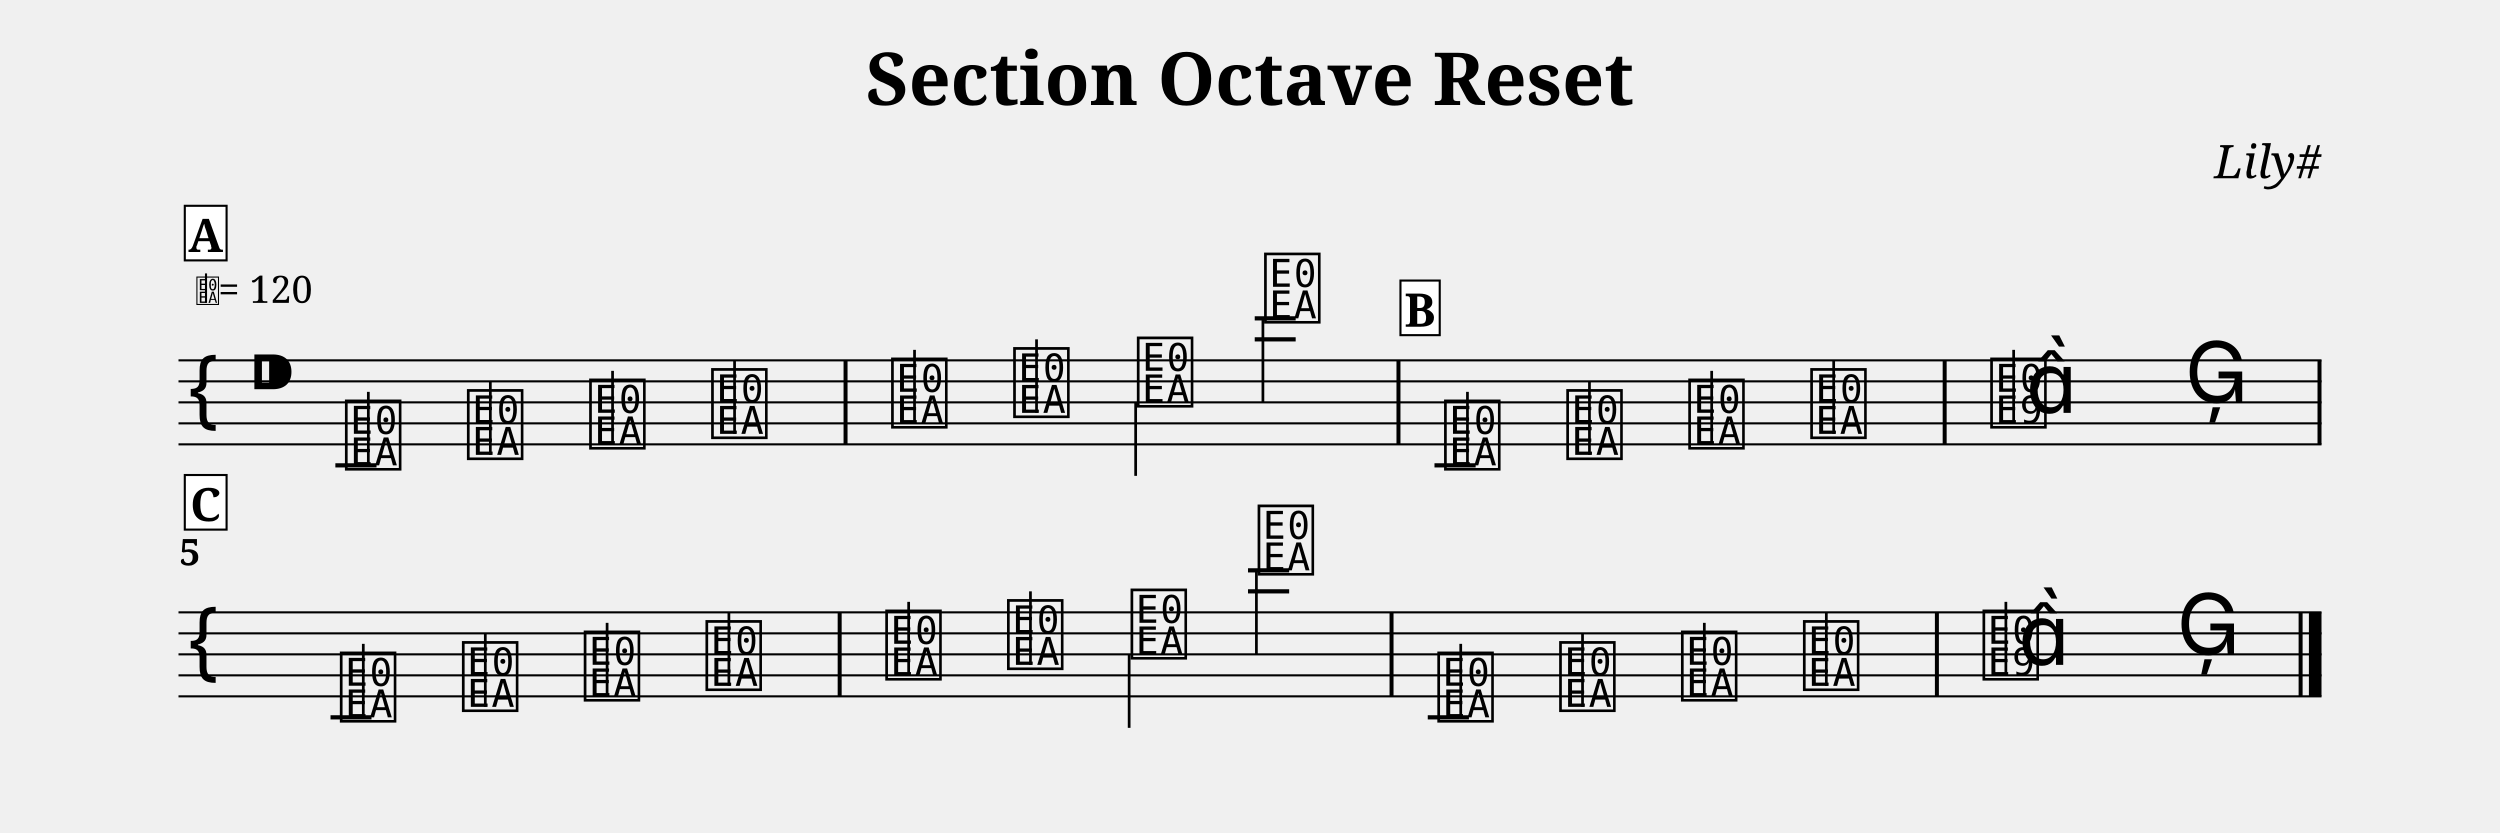
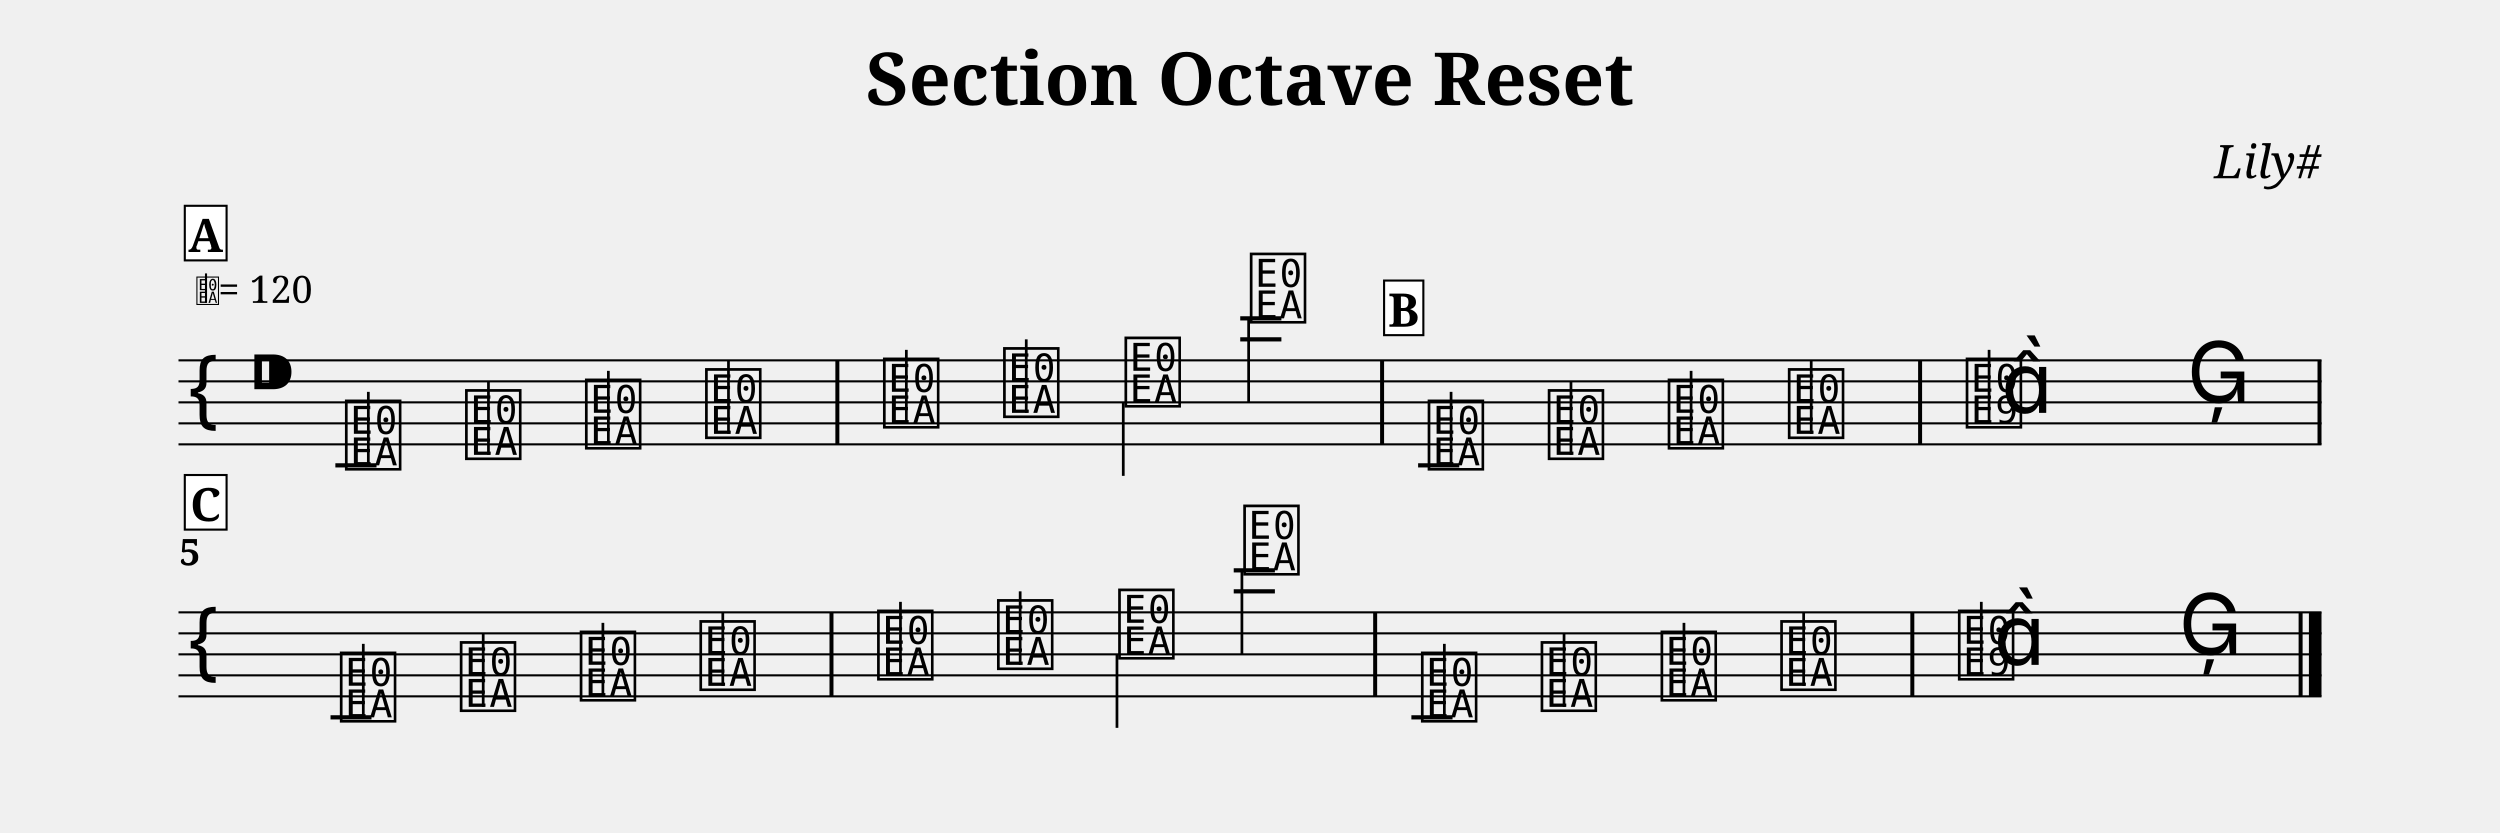
<svg xmlns="http://www.w3.org/2000/svg" width="1190.5" height="396.6" viewBox="0 0 119.05 39.66">
  <style>
  @font-face { font-family: 'Emmentaler'; src: local('Emmentaler'); }
  .music { font-family: 'Emmentaler', serif; }
</style>
  <text x="59.52" y="5.00" font-size="3.49" font-family="serif" font-weight="bold" text-anchor="middle" data-pos="108">Section Octave Reset</text>
  <text x="110.55" y="8.49" font-size="2.20" font-family="serif" font-style="italic" text-anchor="end" data-pos="140">Lily#</text>
  <g transform="translate(8.50,0.00) scale(1,1)">
    <line x1="0.00" y1="17.16" x2="102.05" y2="17.16" stroke="#000000" stroke-width="0.100" />
    <line x1="0.00" y1="18.16" x2="102.05" y2="18.16" stroke="#000000" stroke-width="0.100" />
    <line x1="0.00" y1="19.16" x2="102.05" y2="19.16" stroke="#000000" stroke-width="0.100" />
    <line x1="0.00" y1="20.16" x2="102.05" y2="20.16" stroke="#000000" stroke-width="0.100" />
    <line x1="0.00" y1="21.16" x2="102.05" y2="21.16" stroke="#000000" stroke-width="0.100" />
    <text class="music" x="0.30" y="20.16" font-size="4.00"></text>
    <text class="music" x="3.30" y="19.16" font-size="4.00" data-pos="159"></text>
    <line x1="7.47" y1="22.16" x2="9.43" y2="22.16" stroke="#000000" stroke-width="0.200" />
-     <line x1="51.25" y1="16.16" x2="53.20" y2="16.16" stroke="#000000" stroke-width="0.200" />
-     <line x1="51.25" y1="15.16" x2="53.20" y2="15.16" stroke="#000000" stroke-width="0.200" />
-     <line x1="59.81" y1="22.16" x2="61.77" y2="22.16" stroke="#000000" stroke-width="0.200" />
+     <line x1="50.56" y1="16.16" x2="52.52" y2="16.16" stroke="#000000" stroke-width="0.200" />
+     <line x1="50.56" y1="15.16" x2="52.52" y2="15.16" stroke="#000000" stroke-width="0.200" />
+     <line x1="59.03" y1="22.16" x2="60.99" y2="22.16" stroke="#000000" stroke-width="0.200" />
    <text class="music" x="7.80" y="22.16" font-size="4.00" data-pos="249"></text>
    <line x1="9.04" y1="22.16" x2="9.04" y2="18.66" stroke="#000000" stroke-width="0.130" />
-     <text class="music" x="13.61" y="21.66" font-size="4.00" data-pos="254"></text>
-     <line x1="14.85" y1="21.66" x2="14.85" y2="18.16" stroke="#000000" stroke-width="0.130" />
-     <text class="music" x="19.43" y="21.16" font-size="4.00" data-pos="256"></text>
-     <line x1="20.67" y1="21.16" x2="20.67" y2="17.66" stroke="#000000" stroke-width="0.130" />
-     <text class="music" x="25.24" y="20.66" font-size="4.00" data-pos="258"></text>
-     <line x1="26.48" y1="20.66" x2="26.48" y2="17.16" stroke="#000000" stroke-width="0.130" />
-     <text class="music" x="33.81" y="20.16" font-size="4.00" data-pos="262"></text>
-     <line x1="35.05" y1="20.16" x2="35.05" y2="16.66" stroke="#000000" stroke-width="0.130" />
-     <text class="music" x="39.62" y="19.66" font-size="4.00" data-pos="265"></text>
-     <line x1="40.86" y1="19.66" x2="40.86" y2="16.16" stroke="#000000" stroke-width="0.130" />
-     <text class="music" x="45.51" y="19.16" font-size="4.00" data-pos="267"></text>
-     <line x1="45.58" y1="19.16" x2="45.58" y2="22.66" stroke="#000000" stroke-width="0.130" />
-     <text class="music" x="51.57" y="15.16" font-size="4.00" data-pos="269"></text>
-     <line x1="51.64" y1="15.16" x2="51.64" y2="19.16" stroke="#000000" stroke-width="0.130" />
-     <text class="music" x="60.14" y="22.16" font-size="4.00" data-pos="349"></text>
-     <line x1="61.38" y1="22.16" x2="61.38" y2="18.66" stroke="#000000" stroke-width="0.130" />
-     <text class="music" x="65.96" y="21.66" font-size="4.00" data-pos="354"></text>
-     <line x1="67.19" y1="21.66" x2="67.19" y2="18.16" stroke="#000000" stroke-width="0.130" />
-     <text class="music" x="71.77" y="21.16" font-size="4.00" data-pos="356"></text>
-     <line x1="73.01" y1="21.16" x2="73.01" y2="17.66" stroke="#000000" stroke-width="0.130" />
-     <text class="music" x="77.58" y="20.66" font-size="4.00" data-pos="358"></text>
-     <line x1="78.82" y1="20.66" x2="78.82" y2="17.16" stroke="#000000" stroke-width="0.130" />
-     <text class="music" x="86.15" y="20.16" font-size="4.00" data-pos="362"></text>
-     <line x1="87.39" y1="20.16" x2="87.39" y2="16.66" stroke="#000000" stroke-width="0.130" />
-     <text class="music" x="87.97" y="19.66" font-size="4.00"></text>
-     <text class="music" x="95.54" y="19.16" font-size="4.00" data-pos="366"></text>
-     <rect x="31.67" y="17.16" width="0.19" height="4.00" fill="#000000" />
-     <rect x="58.00" y="17.16" width="0.19" height="4.00" fill="#000000" />
-     <rect x="84.01" y="17.16" width="0.19" height="4.00" fill="#000000" />
+     <text class="music" x="13.52" y="21.66" font-size="4.00" data-pos="254"></text>
+     <line x1="14.76" y1="21.66" x2="14.76" y2="18.16" stroke="#000000" stroke-width="0.130" />
+     <text class="music" x="19.23" y="21.16" font-size="4.00" data-pos="256"></text>
+     <line x1="20.47" y1="21.16" x2="20.47" y2="17.66" stroke="#000000" stroke-width="0.130" />
+     <text class="music" x="24.95" y="20.66" font-size="4.00" data-pos="258"></text>
+     <line x1="26.19" y1="20.66" x2="26.19" y2="17.16" stroke="#000000" stroke-width="0.130" />
+     <text class="music" x="33.42" y="20.16" font-size="4.00" data-pos="262"></text>
+     <line x1="34.66" y1="20.16" x2="34.66" y2="16.66" stroke="#000000" stroke-width="0.130" />
+     <text class="music" x="39.14" y="19.66" font-size="4.00" data-pos="265"></text>
+     <line x1="40.37" y1="19.66" x2="40.37" y2="16.16" stroke="#000000" stroke-width="0.130" />
+     <text class="music" x="44.92" y="19.16" font-size="4.00" data-pos="267"></text>
+     <line x1="44.99" y1="19.16" x2="44.99" y2="22.66" stroke="#000000" stroke-width="0.130" />
+     <text class="music" x="50.89" y="15.16" font-size="4.00" data-pos="269"></text>
+     <line x1="50.96" y1="15.16" x2="50.96" y2="19.16" stroke="#000000" stroke-width="0.130" />
+     <text class="music" x="59.36" y="22.16" font-size="4.00" data-pos="349"></text>
+     <line x1="60.60" y1="22.16" x2="60.60" y2="18.66" stroke="#000000" stroke-width="0.130" />
+     <text class="music" x="65.08" y="21.66" font-size="4.00" data-pos="354"></text>
+     <line x1="66.31" y1="21.66" x2="66.31" y2="18.16" stroke="#000000" stroke-width="0.130" />
+     <text class="music" x="70.79" y="21.16" font-size="4.00" data-pos="356"></text>
+     <line x1="72.03" y1="21.16" x2="72.03" y2="17.66" stroke="#000000" stroke-width="0.130" />
+     <text class="music" x="76.51" y="20.66" font-size="4.00" data-pos="358"></text>
+     <line x1="77.75" y1="20.66" x2="77.75" y2="17.16" stroke="#000000" stroke-width="0.130" />
+     <text class="music" x="84.98" y="20.16" font-size="4.00" data-pos="362"></text>
+     <line x1="86.22" y1="20.16" x2="86.22" y2="16.66" stroke="#000000" stroke-width="0.130" />
+     <text class="music" x="86.80" y="19.66" font-size="4.00"></text>
+     <text class="music" x="95.64" y="19.16" font-size="4.00" data-pos="366"></text>
+     <rect x="31.28" y="17.16" width="0.19" height="4.00" fill="#000000" />
+     <rect x="57.22" y="17.16" width="0.19" height="4.00" fill="#000000" />
+     <rect x="82.84" y="17.16" width="0.19" height="4.00" fill="#000000" />
    <rect x="101.86" y="17.16" width="0.19" height="4.00" fill="#000000" />
    <line x1="0.00" y1="29.16" x2="102.05" y2="29.16" stroke="#000000" stroke-width="0.100" />
    <line x1="0.00" y1="30.16" x2="102.05" y2="30.16" stroke="#000000" stroke-width="0.100" />
    <line x1="0.00" y1="31.16" x2="102.05" y2="31.16" stroke="#000000" stroke-width="0.100" />
    <line x1="0.00" y1="32.16" x2="102.05" y2="32.16" stroke="#000000" stroke-width="0.100" />
    <line x1="0.00" y1="33.16" x2="102.05" y2="33.16" stroke="#000000" stroke-width="0.100" />
    <text class="music" x="0.30" y="32.16" font-size="4.00"></text>
    <line x1="7.24" y1="34.16" x2="9.19" y2="34.16" stroke="#000000" stroke-width="0.200" />
-     <line x1="50.93" y1="28.16" x2="52.89" y2="28.16" stroke="#000000" stroke-width="0.200" />
-     <line x1="50.93" y1="27.16" x2="52.89" y2="27.16" stroke="#000000" stroke-width="0.200" />
-     <line x1="59.49" y1="34.16" x2="61.45" y2="34.16" stroke="#000000" stroke-width="0.200" />
+     <line x1="50.25" y1="28.16" x2="52.21" y2="28.16" stroke="#000000" stroke-width="0.200" />
+     <line x1="50.25" y1="27.16" x2="52.21" y2="27.16" stroke="#000000" stroke-width="0.200" />
+     <line x1="58.71" y1="34.16" x2="60.67" y2="34.16" stroke="#000000" stroke-width="0.200" />
    <text class="music" x="7.56" y="34.16" font-size="4.00" data-pos="249"></text>
    <line x1="8.80" y1="34.16" x2="8.80" y2="30.66" stroke="#000000" stroke-width="0.130" />
-     <text class="music" x="13.37" y="33.66" font-size="4.00" data-pos="254"></text>
-     <line x1="14.61" y1="33.66" x2="14.61" y2="30.16" stroke="#000000" stroke-width="0.130" />
-     <text class="music" x="19.17" y="33.16" font-size="4.00" data-pos="256"></text>
-     <line x1="20.41" y1="33.16" x2="20.41" y2="29.66" stroke="#000000" stroke-width="0.130" />
-     <text class="music" x="24.97" y="32.66" font-size="4.00" data-pos="258"></text>
-     <line x1="26.21" y1="32.66" x2="26.21" y2="29.16" stroke="#000000" stroke-width="0.130" />
-     <text class="music" x="33.53" y="32.16" font-size="4.00" data-pos="262"></text>
-     <line x1="34.77" y1="32.16" x2="34.77" y2="28.66" stroke="#000000" stroke-width="0.130" />
-     <text class="music" x="39.33" y="31.66" font-size="4.00" data-pos="265"></text>
-     <line x1="40.57" y1="31.66" x2="40.57" y2="28.16" stroke="#000000" stroke-width="0.130" />
-     <text class="music" x="45.21" y="31.16" font-size="4.00" data-pos="267"></text>
-     <line x1="45.27" y1="31.16" x2="45.27" y2="34.66" stroke="#000000" stroke-width="0.130" />
-     <text class="music" x="51.26" y="27.16" font-size="4.00" data-pos="269"></text>
-     <line x1="51.33" y1="27.16" x2="51.33" y2="31.16" stroke="#000000" stroke-width="0.130" />
-     <text class="music" x="59.82" y="34.16" font-size="4.00" data-pos="349"></text>
-     <line x1="61.06" y1="34.16" x2="61.06" y2="30.66" stroke="#000000" stroke-width="0.130" />
-     <text class="music" x="65.62" y="33.66" font-size="4.00" data-pos="354"></text>
-     <line x1="66.86" y1="33.66" x2="66.86" y2="30.16" stroke="#000000" stroke-width="0.130" />
-     <text class="music" x="71.42" y="33.16" font-size="4.00" data-pos="356"></text>
-     <line x1="72.66" y1="33.16" x2="72.66" y2="29.66" stroke="#000000" stroke-width="0.130" />
-     <text class="music" x="77.23" y="32.66" font-size="4.00" data-pos="358"></text>
-     <line x1="78.47" y1="32.66" x2="78.47" y2="29.16" stroke="#000000" stroke-width="0.130" />
-     <text class="music" x="85.78" y="32.16" font-size="4.00" data-pos="362"></text>
-     <line x1="87.02" y1="32.16" x2="87.02" y2="28.66" stroke="#000000" stroke-width="0.130" />
-     <text class="music" x="87.61" y="31.66" font-size="4.00"></text>
-     <text class="music" x="95.15" y="31.16" font-size="4.00" data-pos="366"></text>
-     <rect x="31.39" y="29.16" width="0.19" height="4.00" fill="#000000" />
-     <rect x="57.67" y="29.16" width="0.19" height="4.00" fill="#000000" />
-     <rect x="83.64" y="29.16" width="0.19" height="4.00" fill="#000000" />
+     <text class="music" x="13.27" y="33.66" font-size="4.00" data-pos="254"></text>
+     <line x1="14.51" y1="33.66" x2="14.51" y2="30.16" stroke="#000000" stroke-width="0.130" />
+     <text class="music" x="18.98" y="33.16" font-size="4.00" data-pos="256"></text>
+     <line x1="20.21" y1="33.16" x2="20.21" y2="29.66" stroke="#000000" stroke-width="0.130" />
+     <text class="music" x="24.68" y="32.66" font-size="4.00" data-pos="258"></text>
+     <line x1="25.92" y1="32.66" x2="25.92" y2="29.16" stroke="#000000" stroke-width="0.130" />
+     <text class="music" x="33.14" y="32.16" font-size="4.00" data-pos="262"></text>
+     <line x1="34.38" y1="32.16" x2="34.38" y2="28.66" stroke="#000000" stroke-width="0.130" />
+     <text class="music" x="38.85" y="31.66" font-size="4.00" data-pos="265"></text>
+     <line x1="40.08" y1="31.66" x2="40.08" y2="28.16" stroke="#000000" stroke-width="0.130" />
+     <text class="music" x="44.62" y="31.16" font-size="4.00" data-pos="267"></text>
+     <line x1="44.69" y1="31.16" x2="44.69" y2="34.66" stroke="#000000" stroke-width="0.130" />
+     <text class="music" x="50.58" y="27.16" font-size="4.00" data-pos="269"></text>
+     <line x1="50.64" y1="27.16" x2="50.64" y2="31.16" stroke="#000000" stroke-width="0.130" />
+     <text class="music" x="59.04" y="34.16" font-size="4.00" data-pos="349"></text>
+     <line x1="60.28" y1="34.16" x2="60.28" y2="30.66" stroke="#000000" stroke-width="0.130" />
+     <text class="music" x="64.74" y="33.66" font-size="4.00" data-pos="354"></text>
+     <line x1="65.98" y1="33.66" x2="65.98" y2="30.16" stroke="#000000" stroke-width="0.130" />
+     <text class="music" x="70.45" y="33.16" font-size="4.00" data-pos="356"></text>
+     <line x1="71.69" y1="33.16" x2="71.69" y2="29.66" stroke="#000000" stroke-width="0.130" />
+     <text class="music" x="76.15" y="32.66" font-size="4.00" data-pos="358"></text>
+     <line x1="77.39" y1="32.66" x2="77.39" y2="29.16" stroke="#000000" stroke-width="0.130" />
+     <text class="music" x="84.61" y="32.16" font-size="4.00" data-pos="362"></text>
+     <line x1="85.85" y1="32.16" x2="85.85" y2="28.66" stroke="#000000" stroke-width="0.130" />
+     <text class="music" x="86.44" y="31.66" font-size="4.00"></text>
+     <text class="music" x="95.25" y="31.16" font-size="4.00" data-pos="366"></text>
+     <rect x="31.00" y="29.16" width="0.19" height="4.00" fill="#000000" />
+     <rect x="56.89" y="29.16" width="0.19" height="4.00" fill="#000000" />
+     <rect x="82.47" y="29.16" width="0.19" height="4.00" fill="#000000" />
    <rect x="100.96" y="29.16" width="0.19" height="4.00" fill="#000000" />
    <rect x="101.45" y="29.16" width="0.60" height="4.00" fill="#000000" />
    <text x="0.05" y="26.92" font-size="1.75" font-family="serif" font-weight="bold" fill="#000000">5</text>
    <text class="music" x="0.80" y="14.42" font-size="1.60" data-pos="0"></text>
    <line x1="1.31" y1="14.42" x2="1.31" y2="13.02" stroke="#000000" stroke-width="0.100" data-pos="0" />
    <text x="1.90" y="14.42" font-size="1.80" font-family="serif" fill="#000000" data-pos="0">= 120</text>
    <rect x="0.30" y="9.80" width="1.99" height="2.60" fill="#FFFFFF" stroke="#000000" stroke-width="0.100" data-pos="432" />
    <text x="1.29" y="12.00" font-size="2.20" font-family="serif" font-weight="bold" text-anchor="middle" fill="#000000" data-pos="432">A</text>
-     <rect x="58.19" y="13.36" width="1.87" height="2.60" fill="#FFFFFF" stroke="#000000" stroke-width="0.100" data-pos="472" />
-     <text x="59.12" y="15.56" font-size="2.20" font-family="serif" font-weight="bold" text-anchor="middle" fill="#000000" data-pos="472">B</text>
+     <rect x="57.41" y="13.36" width="1.87" height="2.60" fill="#FFFFFF" stroke="#000000" stroke-width="0.100" data-pos="472" />
+     <text x="58.34" y="15.56" font-size="2.20" font-family="serif" font-weight="bold" text-anchor="middle" fill="#000000" data-pos="472">B</text>
    <rect x="0.30" y="22.62" width="1.99" height="2.60" fill="#FFFFFF" stroke="#000000" stroke-width="0.100" data-pos="511" />
    <text x="1.29" y="24.82" font-size="2.20" font-family="serif" font-weight="bold" text-anchor="middle" fill="#000000" data-pos="511">C</text>
  </g>
</svg>
